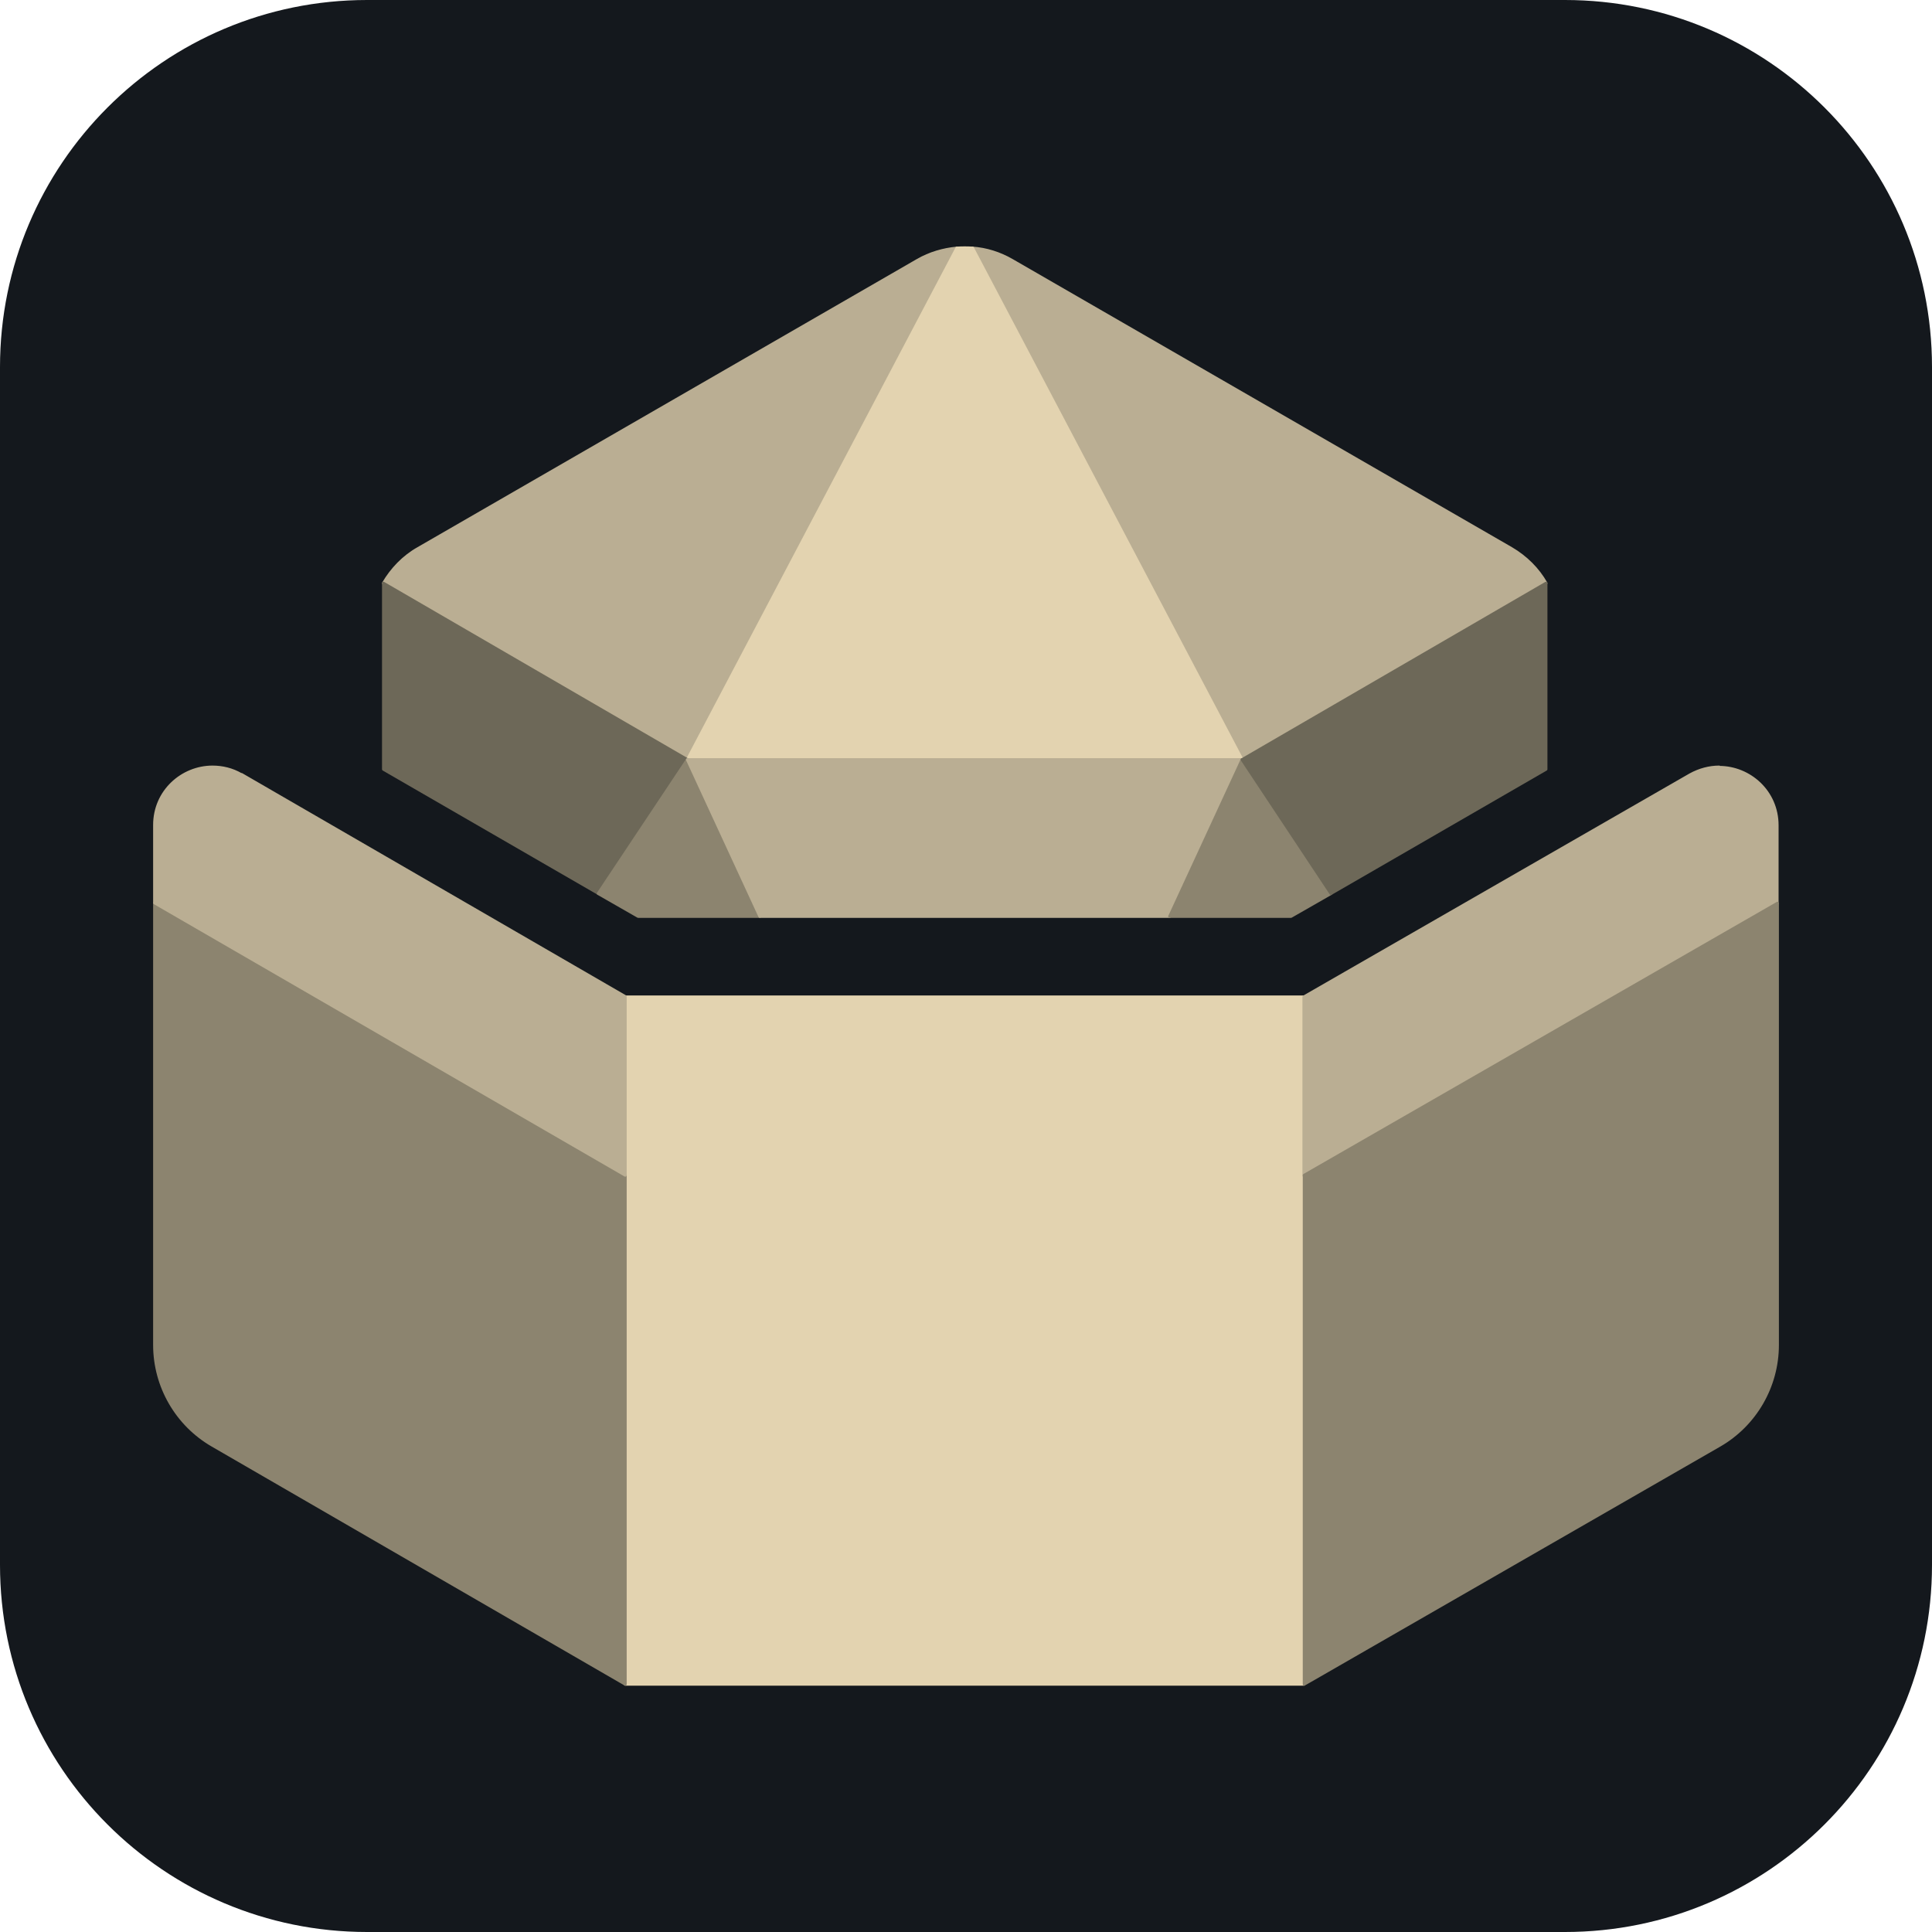
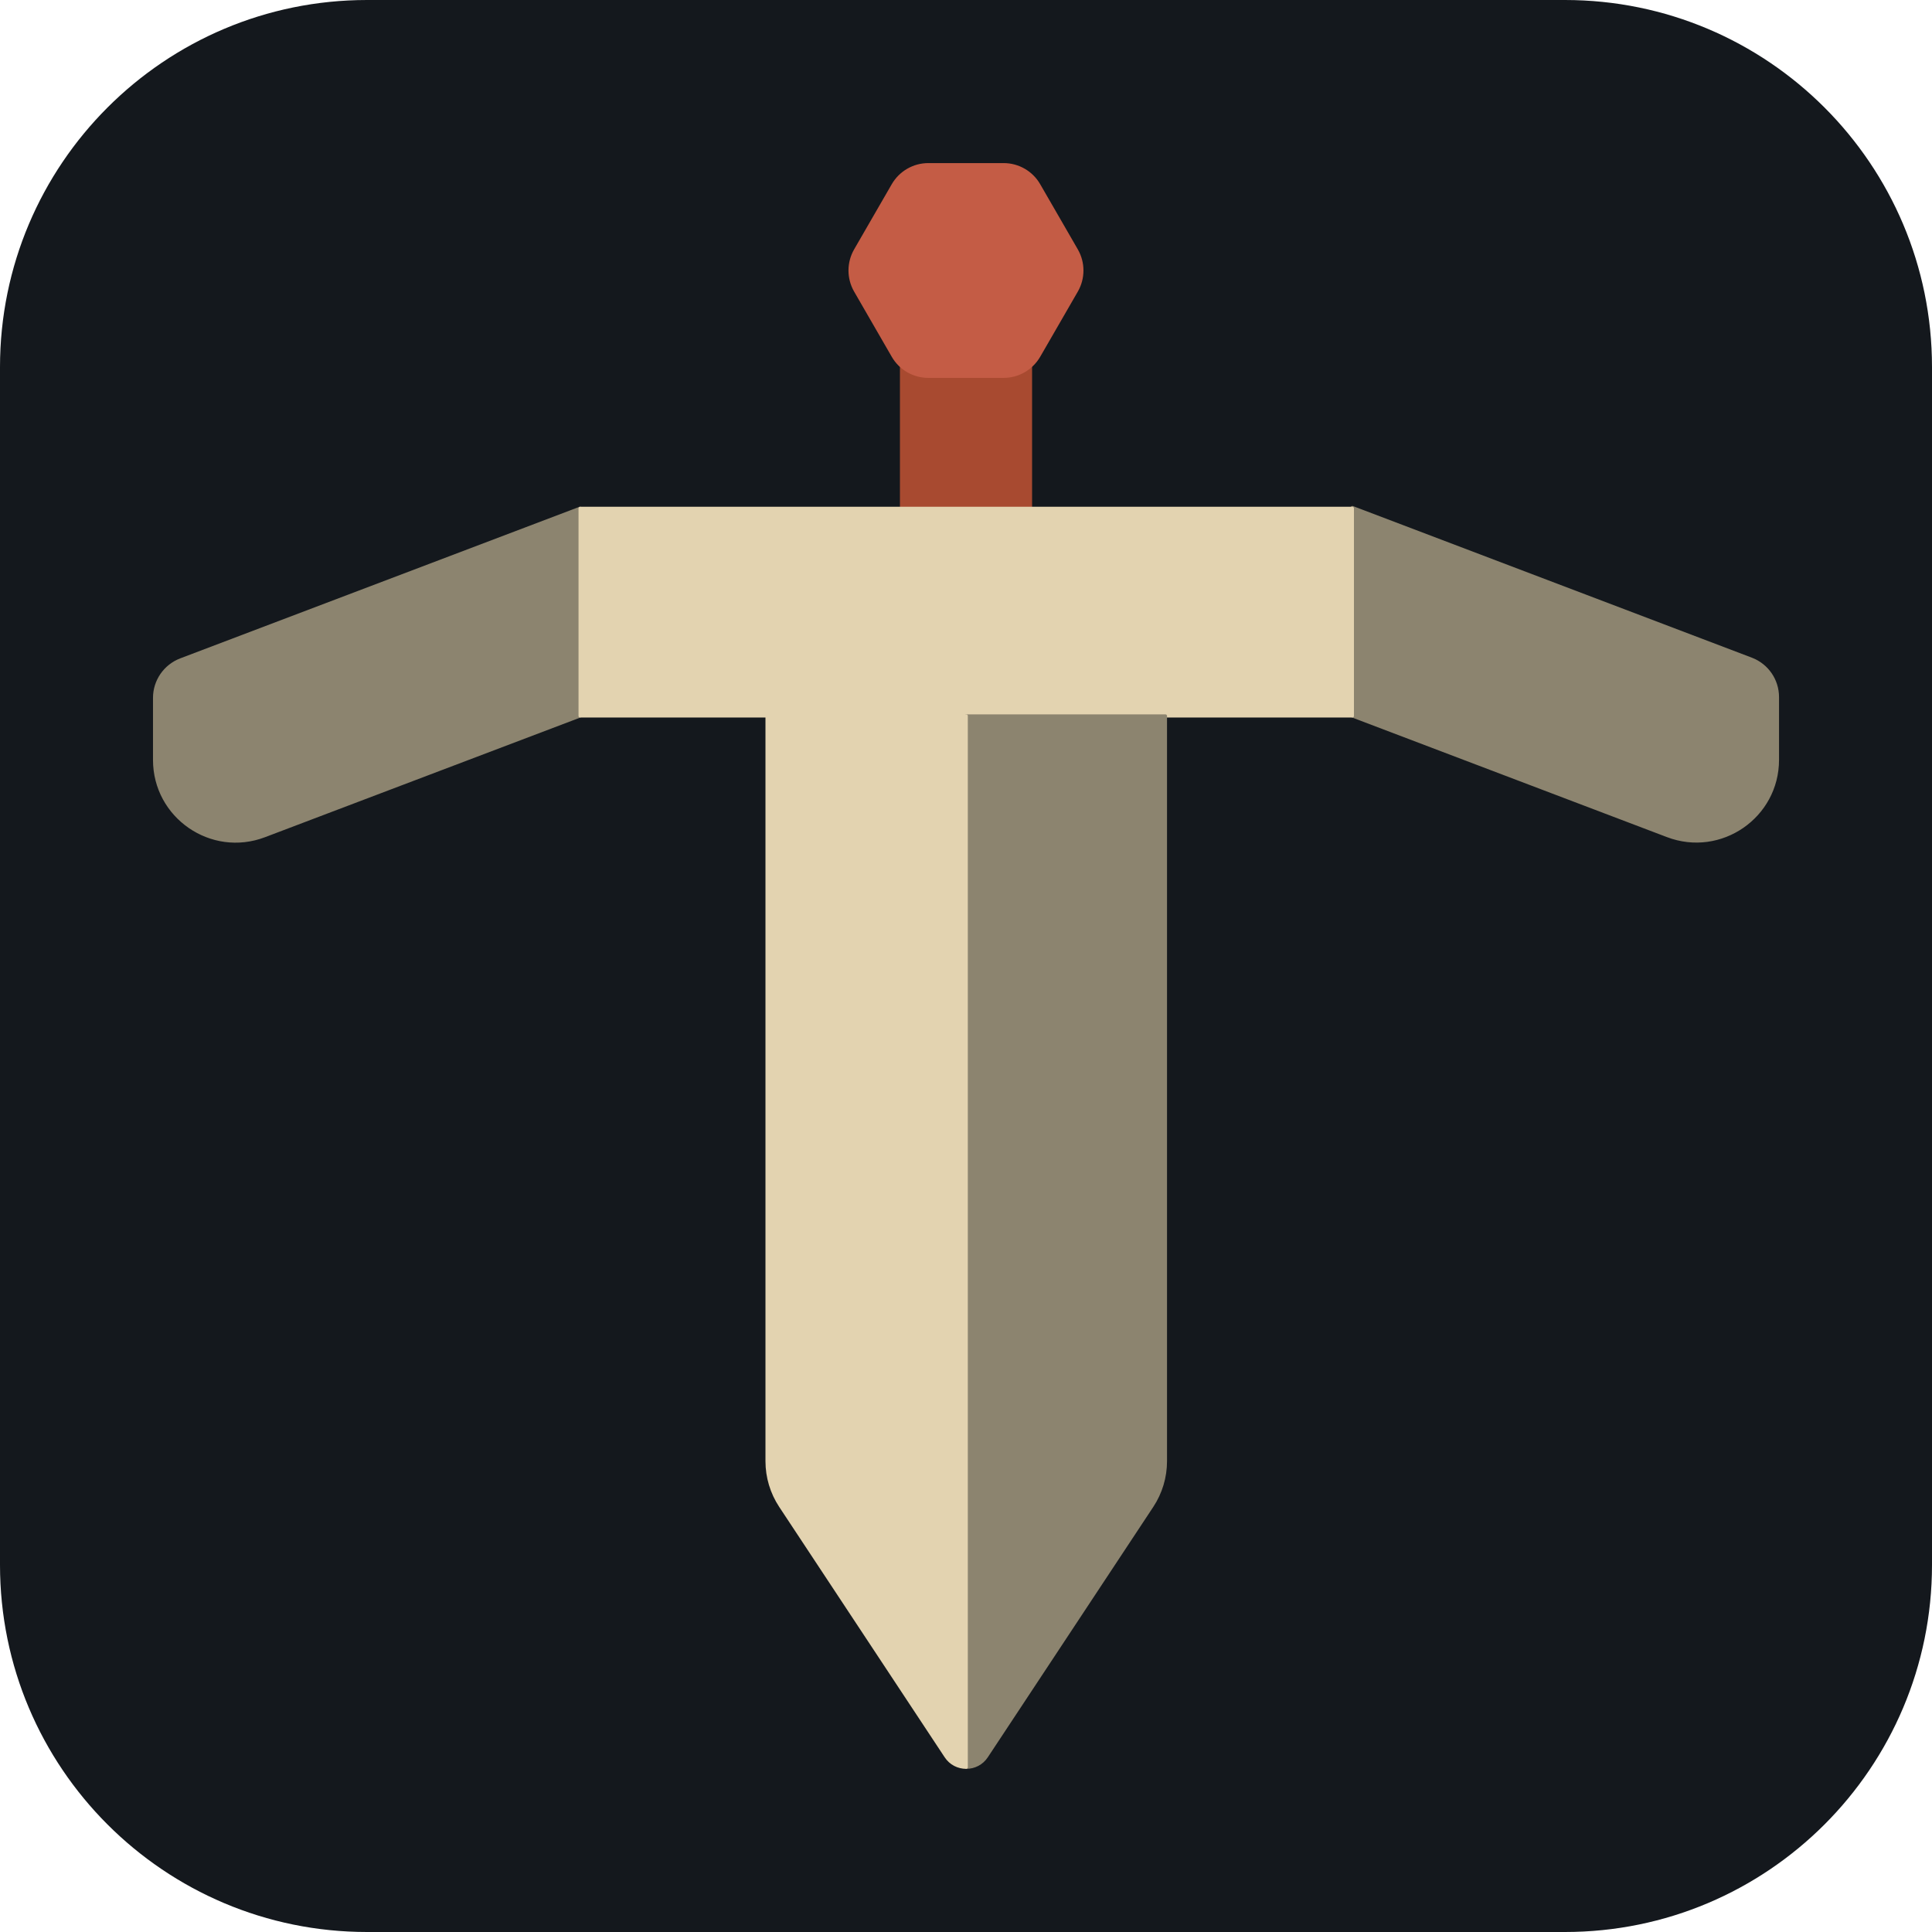
<svg xmlns="http://www.w3.org/2000/svg" width="32.00" height="32.00" viewBox="0 0 32.00 32.00">
  <rect width="32" height="32" rx="6.08" fill="#14181D" />
-   <g transform="translate(-36.259 1.176) scale(0.053323)">
-     <path d="M 977.2,55 c -4.2,0.4 -8.4,1.6 -12.2,3.8 l -155.1,89.5 c -4.6,2.6 -8.2,6.4 -10.8,10.8 l 94.4,54.8 l 83.7,-158.9 l 0,0 Z" fill="#BAAE93" stroke="#BAAE93" stroke-width="0.9" stroke-linejoin="round" />
-     <path d="M 1160.2,159.1 c -2.5,-4.4 -6.2,-8.1 -10.8,-10.8 l -155.1,-89.5 c -3.8,-2.2 -8,-3.5 -12.2,-3.8 l 83.7,158.9 l 94.4,-54.8 l 0,0 Z" fill="#BAAE93" stroke="#BAAE93" stroke-width="0.9" stroke-linejoin="round" />
-     <path d="M 1065.8,213.9 l -83.7,-158.9 c -1.6,-0.1 -3.3,-0.1 -4.9,0 l -83.7,158.9 l 172.3,0 l 0,0 Z" fill="#E3D3B0" stroke="#E3D3B0" stroke-width="0.9" stroke-linejoin="round" />
-     <path d="M 865.9,255.5 L 893.5,213.9 L 799.1,159.1 L 799.1,159.1 L 799.1,216.9 L 865.9,255.5 Z" fill="#6D6858" stroke="#6D6858" stroke-width="0.9" stroke-linejoin="round" />
-     <path d="M 878.2,262.6 L 916,262.6 L 893.5,213.9 L 865.8,255.5 L 878.2,262.6 Z" fill="#8C846F" stroke="#8C846F" stroke-width="0.9" stroke-linejoin="round" />
-     <path d="M 1043.3,262.6 L 1065.8,213.9 L 893.5,213.9 L 916,262.6 L 1043.3,262.6 Z" fill="#BAAE93" stroke="#BAAE93" stroke-width="0.9" stroke-linejoin="round" />
-     <path d="M 1081,262.6 L 1093.4,255.5 L 1065.8,213.9 L 1043.3,262.6 L 1081,262.6 Z" fill="#8C846F" stroke="#8C846F" stroke-width="0.9" stroke-linejoin="round" />
-     <path d="M 1160.2,216.9 L 1160.2,159.1 L 1160.2,159.1 L 1065.8,213.9 L 1093.4,255.5 L 1160.2,216.9 Z" fill="#6D6858" stroke="#6D6858" stroke-width="0.9" stroke-linejoin="round" />
-     <path d="M 874.2,287.6 L 1085,287.6 L 1085,501.1 L 874.2,501.1 Z" fill="#E3D3B0" stroke="#E3D3B0" stroke-width="0.9" stroke-linejoin="round" />
-     <path d="M 728,395.7 c 0,12.9 6.9,24.8 18,31.2 l 128.2,74.2 l 0,-158 l -146.2,-84.6 l 0,137.3 Z" fill="#8C846F" stroke="#8C846F" stroke-width="0.9" stroke-linejoin="round" />
-     <path d="M 755,218.6 c -2.9,-1.7 -6,-2.4 -9,-2.4 c -9.4,0 -18,7.5 -18,18 l 0,24.2 l 146.2,84.6 l 0,-55.5 l -119.2,-69 Z" fill="#BAAE93" stroke="#BAAE93" stroke-width="0.9" stroke-linejoin="round" />
-     <path d="M 1214,216.2 c -3,0 -6.1,0.8 -9,2.4 l -120,69 l 0,55.5 l 147,-84.5 l 0,-24.3 c 0,-10.5 -8.6,-18 -18,-18 Z" fill="#BAAE93" stroke="#BAAE93" stroke-width="0.9" stroke-linejoin="round" />
-     <path d="M 1085.1,501.1 l 129,-74.2 c 11.1,-6.4 18,-18.3 18,-31.2 l 0,-137.2 l -147,84.5 l 0,158 Z" fill="#8C846F" stroke="#8C846F" stroke-width="0.9" stroke-linejoin="round" />
+   <g transform="translate(-0.124 -0.021) scale(0.149292)">
+     <path d="M 65.19,79.57 l -35.02,13.29 c -5.89,2.24 -12.19,-2.12 -12.19,-8.41 l 0,-6.89 c 0,-1.87 1.16,-3.54 2.9,-4.21 l 44.31,-16.82 l 0,23.03 Z" fill="#8C846F" stroke="#8C846F" stroke-width="0.35" stroke-linejoin="round" />
+     <path d="M 150.87,79.57 l 34.96,13.28 c 5.89,2.24 12.2,-2.11 12.2,-8.41 l 0,-6.96 c 0,-1.87 -1.15,-3.54 -2.9,-4.21 l -44.26,-16.82 l 0,23.11 Z" fill="#8C846F" stroke="#8C846F" stroke-width="0.35" stroke-linejoin="round" />
+     <path d="M 100.85,27.22 L 115.16,27.22 L 115.16,56.54 L 100.85,56.54 Z" fill="#A84A30" stroke="#A84A30" stroke-width="0.35" stroke-linejoin="round" />
+     <path d="M 112.18,18.41 l -8.36,0 c -1.61,0 -3.09,0.86 -3.9,2.25 l -4.18,7.24 c -0.8,1.39 -0.8,3.11 0,4.5 l 4.18,7.24 c 0.8,1.39 2.29,2.25 3.9,2.25 l 8.36,0 c 1.61,0 3.09,-0.86 3.9,-2.25 l 4.18,-7.24 c 0.8,-1.39 0.8,-3.11 0,-4.5 l -4.18,-7.24 c -0.8,-1.39 -2.29,-2.25 -3.9,-2.25 Z" fill="#C45C45" stroke="#C45C45" stroke-width="0.35" stroke-linejoin="round" />
+     <path d="M 65.19,56.54 L 150.87,56.54 L 150.87,79.57 L 65.19,79.57 Z" fill="#E3D3B0" stroke="#E3D3B0" stroke-width="0.35" stroke-linejoin="round" />
+     <path d="M 108.03,79.57 l 0,116.64 c 0.86,0 1.72,-0.4 2.25,-1.21 l 18.36,-27.78 c 0.97,-1.47 1.49,-3.2 1.49,-4.96 l 0,-82.69 l -22.1,0 Z" fill="#8C846F" stroke="#8C846F" stroke-width="0.35" stroke-linejoin="round" />
+     <path d="M 108.03,79.57 l 0,116.64 c -0.86,0 -1.72,-0.4 -2.25,-1.21 l -18.36,-27.78 c -0.97,-1.47 -1.49,-3.2 -1.49,-4.96 l 0,-82.69 l 22.1,0 Z" fill="#E3D3B0" stroke="#E3D3B0" stroke-width="0.35" stroke-linejoin="round" />
  </g>
</svg>
